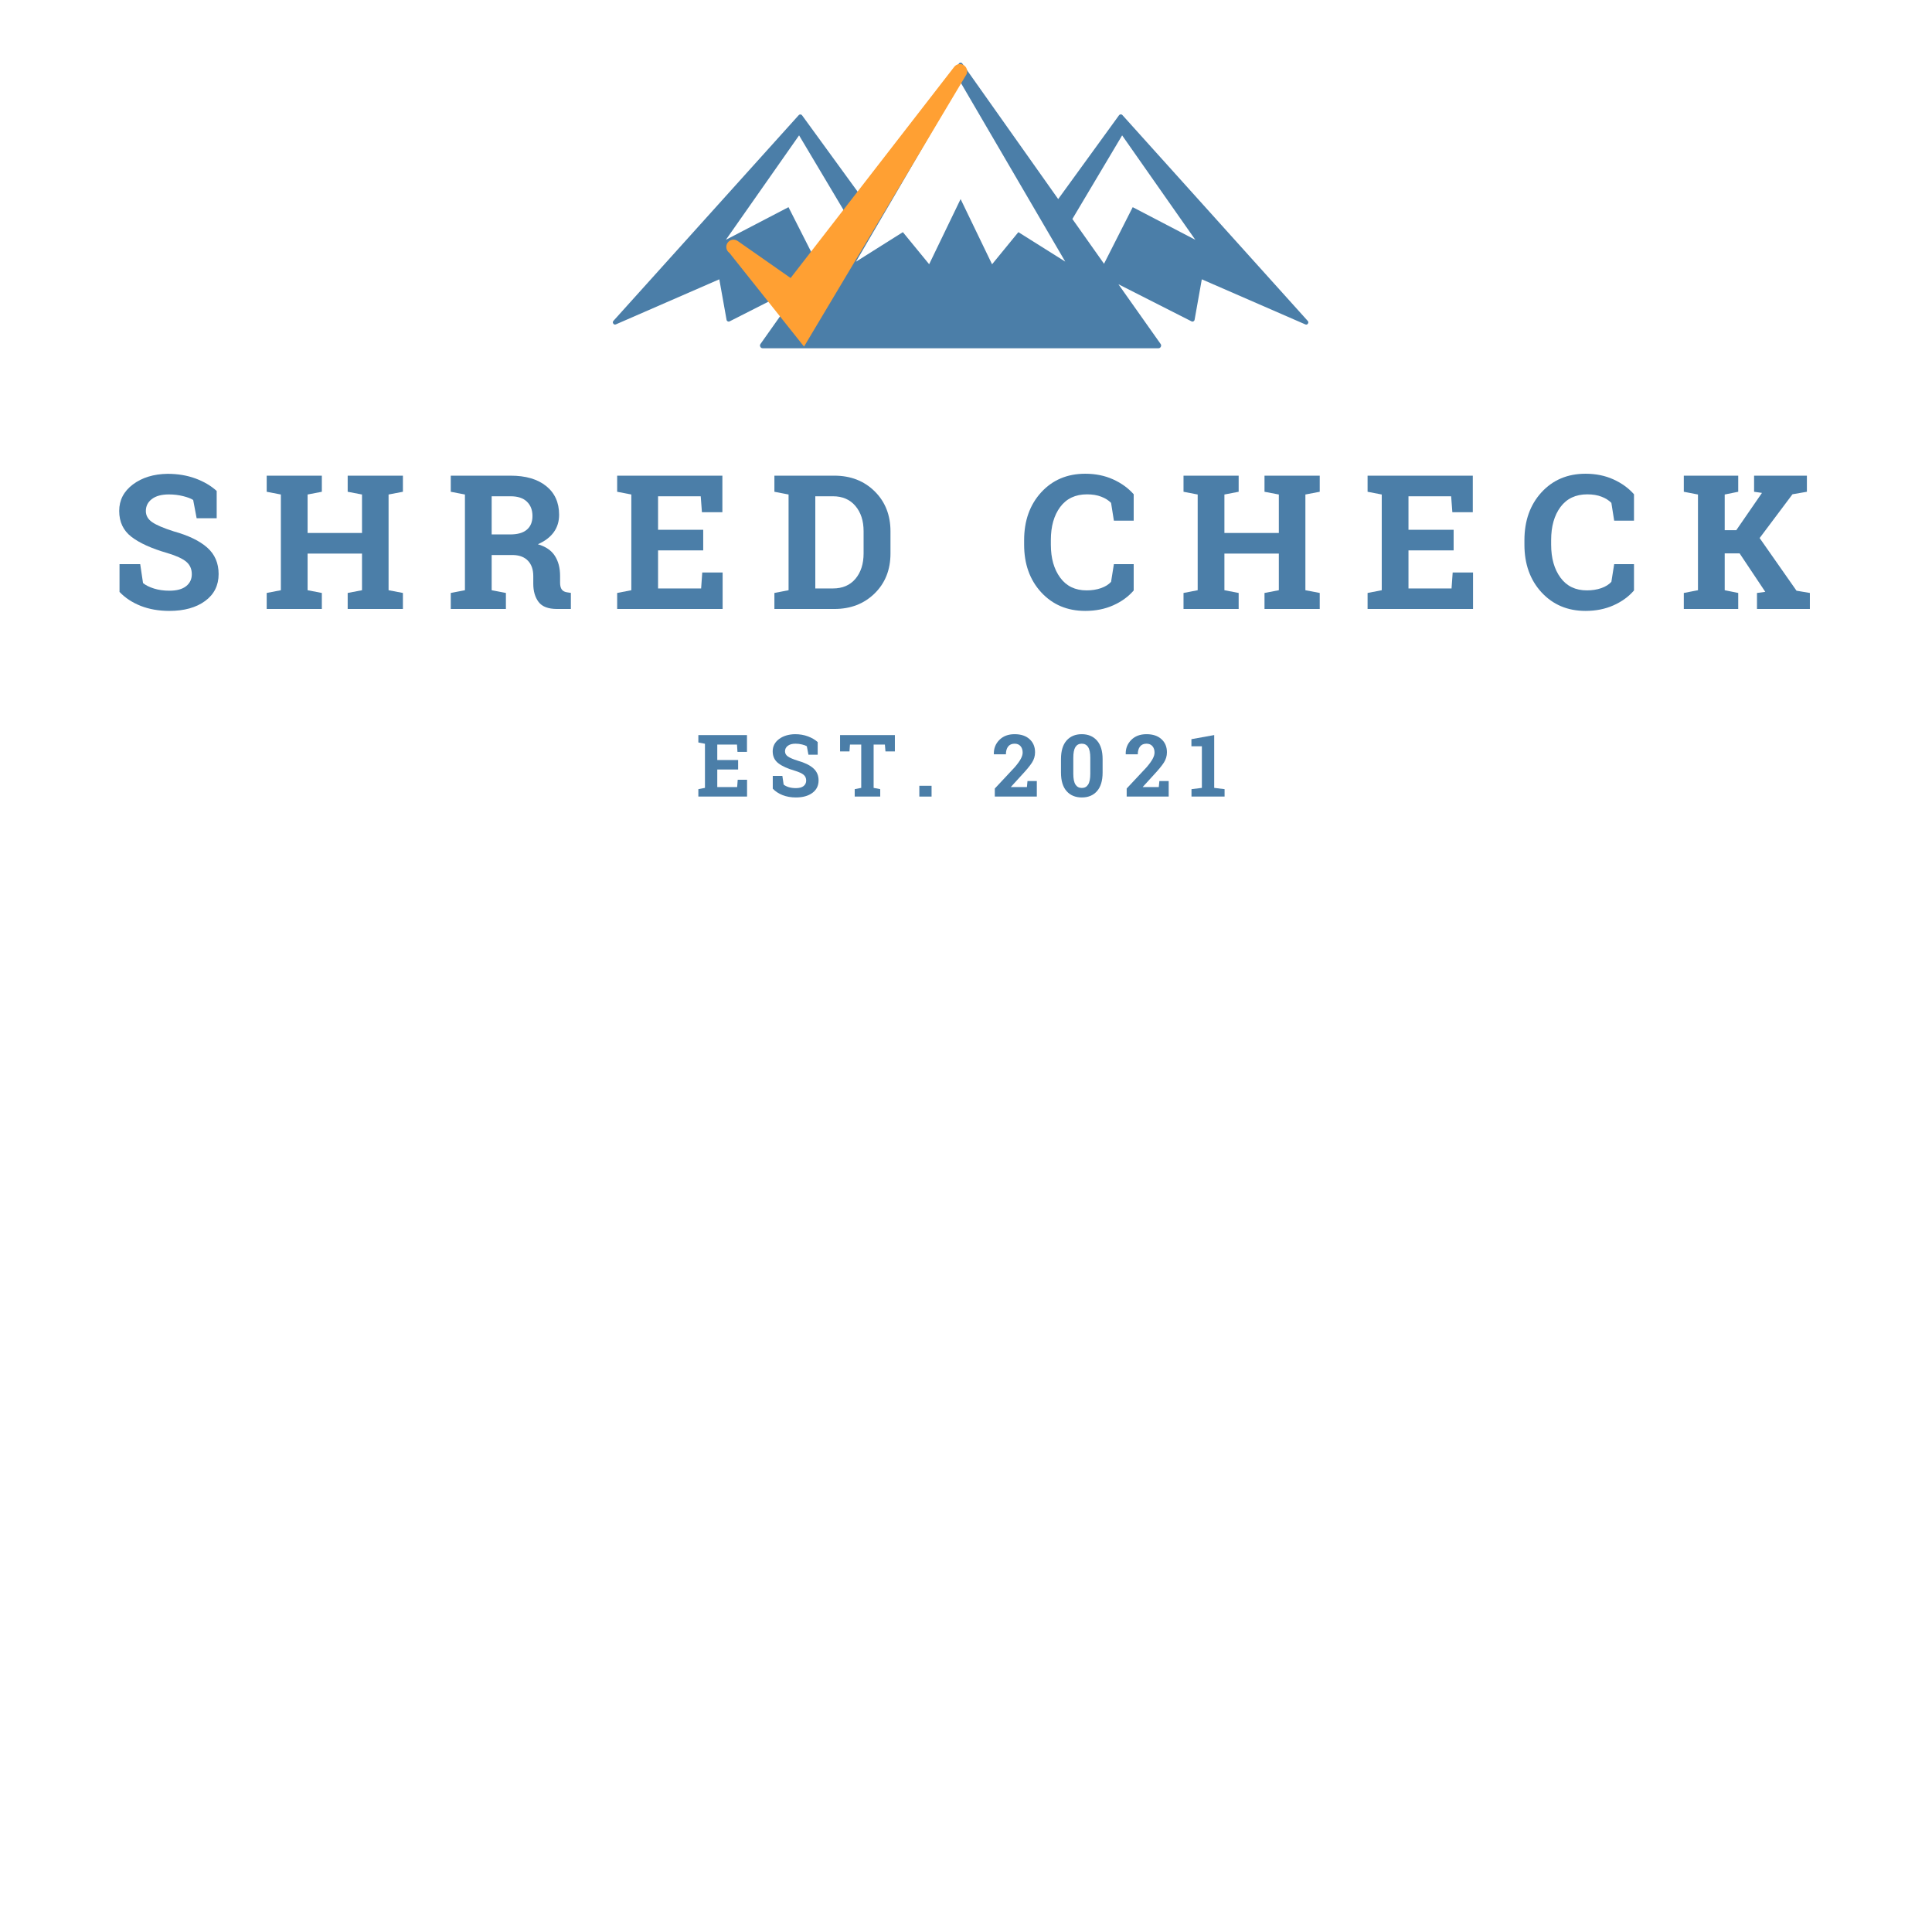
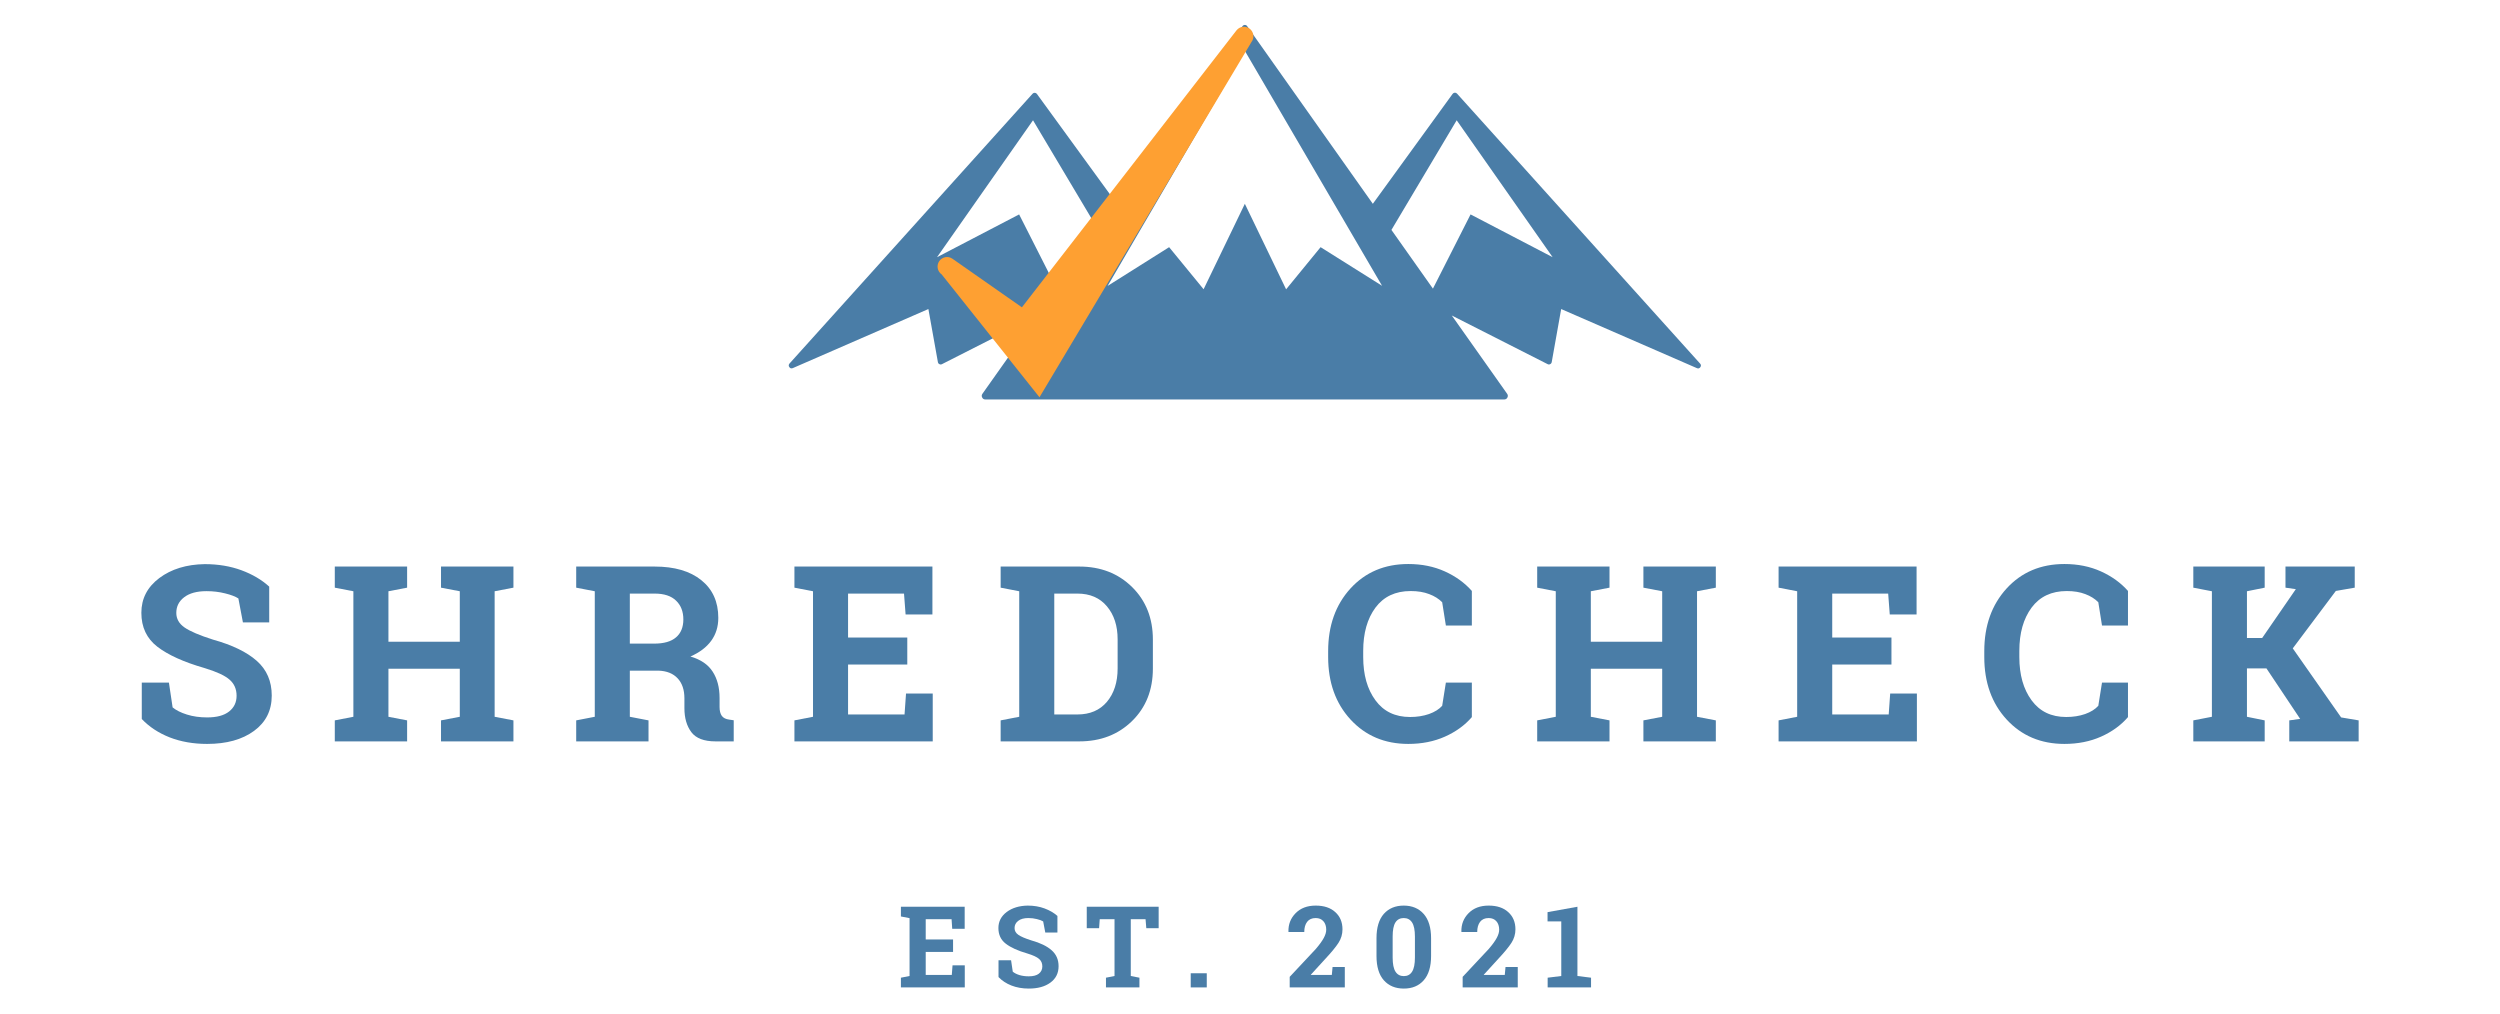
- <svg xmlns="http://www.w3.org/2000/svg" xmlns:xlink="http://www.w3.org/1999/xlink" width="375pt" height="375pt" viewBox="0 0 375 375" version="1.2">
-   <defs>
+ <svg xmlns="http://www.w3.org/2000/svg" width="100%" height="100%" viewBox="0 0 740 300" version="1.1" xml:space="preserve" style="fill-rule:evenodd;clip-rule:evenodd;stroke-linejoin:round;stroke-miterlimit:2;">
+   <g id="surface1" transform="matrix(2,0,0,2,-4.43136,-16.9543)">
    <g>
-       <symbol overflow="visible" id="glyph0-0">
-         <path style="stroke:none;" d="" />
-       </symbol>
-       <symbol overflow="visible" id="glyph0-1">
-         <path style="stroke:none;" d="M 20.641 -17.609 L 16.75 -17.609 L 16.078 -21.156 C 15.629 -21.445 14.973 -21.695 14.109 -21.906 C 13.242 -22.125 12.328 -22.234 11.359 -22.234 C 9.93 -22.234 8.828 -21.93 8.047 -21.328 C 7.273 -20.734 6.891 -19.961 6.891 -19.016 C 6.891 -18.141 7.297 -17.422 8.109 -16.859 C 8.922 -16.297 10.32 -15.695 12.312 -15.062 C 15.164 -14.27 17.328 -13.223 18.797 -11.922 C 20.273 -10.617 21.016 -8.906 21.016 -6.781 C 21.016 -4.57 20.141 -2.828 18.391 -1.547 C 16.641 -0.266 14.328 0.375 11.453 0.375 C 9.41 0.375 7.562 0.051 5.906 -0.594 C 4.25 -1.25 2.875 -2.156 1.781 -3.312 L 1.781 -8.703 L 5.797 -8.703 L 6.344 -5.031 C 6.863 -4.602 7.57 -4.25 8.469 -3.969 C 9.363 -3.688 10.359 -3.547 11.453 -3.547 C 12.879 -3.547 13.961 -3.836 14.703 -4.422 C 15.441 -5.004 15.812 -5.781 15.812 -6.75 C 15.812 -7.75 15.457 -8.551 14.75 -9.156 C 14.051 -9.758 12.816 -10.328 11.047 -10.859 C 7.984 -11.742 5.66 -12.797 4.078 -14.016 C 2.504 -15.234 1.719 -16.906 1.719 -19.031 C 1.719 -21.125 2.602 -22.836 4.375 -24.172 C 6.156 -25.504 8.395 -26.191 11.094 -26.234 C 13.082 -26.234 14.895 -25.93 16.531 -25.328 C 18.164 -24.723 19.535 -23.914 20.641 -22.906 Z M 20.641 -17.609 " />
-       </symbol>
-       <symbol overflow="visible" id="glyph0-2">
-         <path style="stroke:none;" d="M 1 -22.75 L 1 -25.875 L 11.703 -25.875 L 11.703 -22.75 L 8.938 -22.219 L 8.938 -14.75 L 19.5 -14.75 L 19.5 -22.219 L 16.719 -22.75 L 16.719 -25.875 L 27.438 -25.875 L 27.438 -22.75 L 24.656 -22.219 L 24.656 -3.641 L 27.438 -3.109 L 27.438 0 L 16.719 0 L 16.719 -3.109 L 19.5 -3.641 L 19.5 -10.75 L 8.938 -10.75 L 8.938 -3.641 L 11.703 -3.109 L 11.703 0 L 1 0 L 1 -3.109 L 3.75 -3.641 L 3.75 -22.219 Z M 1 -22.75 " />
-       </symbol>
-       <symbol overflow="visible" id="glyph0-3">
-         <path style="stroke:none;" d="M 12.609 -25.875 C 15.547 -25.875 17.848 -25.203 19.516 -23.859 C 21.191 -22.516 22.031 -20.656 22.031 -18.281 C 22.031 -16.977 21.68 -15.848 20.984 -14.891 C 20.285 -13.93 19.258 -13.156 17.906 -12.562 C 19.438 -12.113 20.535 -11.363 21.203 -10.312 C 21.879 -9.27 22.219 -7.973 22.219 -6.422 L 22.219 -5.094 C 22.219 -4.531 22.328 -4.094 22.547 -3.781 C 22.773 -3.469 23.148 -3.281 23.672 -3.219 L 24.312 -3.125 L 24.312 0 L 21.625 0 C 19.926 0 18.734 -0.453 18.047 -1.359 C 17.359 -2.273 17.016 -3.457 17.016 -4.906 L 17.016 -6.375 C 17.016 -7.633 16.68 -8.617 16.016 -9.328 C 15.348 -10.047 14.406 -10.426 13.188 -10.469 L 8.938 -10.469 L 8.938 -3.641 L 11.703 -3.109 L 11.703 0 L 1 0 L 1 -3.109 L 3.75 -3.641 L 3.75 -22.219 L 1 -22.75 L 1 -25.875 Z M 8.938 -14.469 L 12.531 -14.469 C 13.969 -14.469 15.047 -14.773 15.766 -15.391 C 16.492 -16.004 16.859 -16.891 16.859 -18.047 C 16.859 -19.211 16.5 -20.141 15.781 -20.828 C 15.07 -21.523 14.016 -21.875 12.609 -21.875 L 8.938 -21.875 Z M 8.938 -14.469 " />
-       </symbol>
-       <symbol overflow="visible" id="glyph0-4">
-         <path style="stroke:none;" d="M 17.703 -11.375 L 8.938 -11.375 L 8.938 -3.984 L 17.297 -3.984 L 17.516 -7.078 L 21.469 -7.078 L 21.469 0 L 1 0 L 1 -3.109 L 3.75 -3.641 L 3.75 -22.219 L 1 -22.75 L 1 -25.875 L 21.422 -25.875 L 21.422 -18.781 L 17.453 -18.781 L 17.219 -21.875 L 8.938 -21.875 L 8.938 -15.375 L 17.703 -15.375 Z M 17.703 -11.375 " />
-       </symbol>
-       <symbol overflow="visible" id="glyph0-5">
-         <path style="stroke:none;" d="M 12.641 -25.875 C 15.797 -25.875 18.398 -24.863 20.453 -22.844 C 22.504 -20.82 23.531 -18.227 23.531 -15.062 L 23.531 -10.781 C 23.531 -7.613 22.504 -5.023 20.453 -3.016 C 18.398 -1.004 15.797 0 12.641 0 L 1 0 L 1 -3.109 L 3.75 -3.641 L 3.75 -22.219 L 1 -22.75 L 1 -25.875 Z M 8.938 -21.875 L 8.938 -3.984 L 12.359 -3.984 C 14.223 -3.984 15.68 -4.609 16.734 -5.859 C 17.785 -7.117 18.312 -8.758 18.312 -10.781 L 18.312 -15.109 C 18.312 -17.109 17.785 -18.734 16.734 -19.984 C 15.68 -21.242 14.223 -21.875 12.359 -21.875 Z M 8.938 -21.875 " />
-       </symbol>
-       <symbol overflow="visible" id="glyph0-6">
-         <path style="stroke:none;" d="" />
-       </symbol>
-       <symbol overflow="visible" id="glyph0-7">
-         <path style="stroke:none;" d="M 22.188 -17.141 L 18.344 -17.141 L 17.797 -20.594 C 17.297 -21.102 16.656 -21.504 15.875 -21.797 C 15.102 -22.098 14.188 -22.25 13.125 -22.25 C 10.875 -22.25 9.141 -21.43 7.922 -19.797 C 6.711 -18.16 6.109 -16.023 6.109 -13.391 L 6.109 -12.484 C 6.109 -9.859 6.711 -7.723 7.922 -6.078 C 9.129 -4.43 10.836 -3.609 13.047 -3.609 C 14.066 -3.609 15 -3.754 15.844 -4.047 C 16.688 -4.348 17.336 -4.754 17.797 -5.266 L 18.344 -8.703 L 22.188 -8.703 L 22.188 -3.594 C 21.145 -2.383 19.816 -1.422 18.203 -0.703 C 16.586 0.016 14.781 0.375 12.781 0.375 C 9.301 0.375 6.453 -0.828 4.234 -3.234 C 2.023 -5.641 0.922 -8.723 0.922 -12.484 L 0.922 -13.359 C 0.922 -17.117 2.02 -20.207 4.219 -22.625 C 6.426 -25.039 9.281 -26.25 12.781 -26.25 C 14.781 -26.25 16.582 -25.883 18.188 -25.156 C 19.801 -24.426 21.133 -23.461 22.188 -22.266 Z M 22.188 -17.141 " />
-       </symbol>
-       <symbol overflow="visible" id="glyph0-8">
-         <path style="stroke:none;" d="M 1 -3.109 L 3.75 -3.641 L 3.75 -22.219 L 1 -22.75 L 1 -25.875 L 11.562 -25.875 L 11.562 -22.75 L 8.938 -22.219 L 8.938 -15.297 L 11.188 -15.297 L 16.172 -22.531 L 14.641 -22.75 L 14.641 -25.875 L 24.891 -25.875 L 24.891 -22.75 L 22.094 -22.266 L 15.719 -13.766 L 22.875 -3.547 L 25.469 -3.109 L 25.469 0 L 15.203 0 L 15.203 -3.109 L 16.812 -3.328 L 11.828 -10.797 L 8.938 -10.797 L 8.938 -3.641 L 11.562 -3.109 L 11.562 0 L 1 0 Z M 1 -3.109 " />
-       </symbol>
-       <symbol overflow="visible" id="glyph1-0">
-         <path style="stroke:none;" d="" />
-       </symbol>
-       <symbol overflow="visible" id="glyph1-1">
-         <path style="stroke:none;" d="M 8.172 -5.25 L 4.125 -5.25 L 4.125 -1.844 L 7.984 -1.844 L 8.094 -3.266 L 9.906 -3.266 L 9.906 0 L 0.453 0 L 0.453 -1.438 L 1.734 -1.688 L 1.734 -10.25 L 0.453 -10.5 L 0.453 -11.938 L 9.891 -11.938 L 9.891 -8.672 L 8.047 -8.672 L 7.953 -10.094 L 4.125 -10.094 L 4.125 -7.094 L 8.172 -7.094 Z M 8.172 -5.25 " />
-       </symbol>
-       <symbol overflow="visible" id="glyph1-2">
-         <path style="stroke:none;" d="M 9.531 -8.125 L 7.734 -8.125 L 7.422 -9.766 C 7.211 -9.898 6.906 -10.016 6.5 -10.109 C 6.102 -10.211 5.68 -10.266 5.234 -10.266 C 4.578 -10.266 4.07 -10.125 3.719 -9.844 C 3.363 -9.57 3.188 -9.219 3.188 -8.781 C 3.188 -8.375 3.375 -8.039 3.75 -7.781 C 4.125 -7.52 4.77 -7.242 5.688 -6.953 C 7 -6.586 7.992 -6.102 8.672 -5.5 C 9.359 -4.895 9.703 -4.109 9.703 -3.141 C 9.703 -2.109 9.297 -1.297 8.484 -0.703 C 7.68 -0.117 6.617 0.172 5.297 0.172 C 4.348 0.172 3.488 0.02 2.719 -0.281 C 1.957 -0.582 1.32 -1 0.812 -1.531 L 0.812 -4.016 L 2.672 -4.016 L 2.922 -2.328 C 3.16 -2.129 3.488 -1.961 3.906 -1.828 C 4.32 -1.703 4.785 -1.641 5.297 -1.641 C 5.953 -1.641 6.445 -1.77 6.781 -2.031 C 7.125 -2.301 7.297 -2.66 7.297 -3.109 C 7.297 -3.578 7.133 -3.945 6.812 -4.219 C 6.488 -4.5 5.914 -4.766 5.094 -5.016 C 3.688 -5.422 2.617 -5.906 1.891 -6.469 C 1.16 -7.031 0.797 -7.801 0.797 -8.781 C 0.797 -9.75 1.203 -10.539 2.016 -11.156 C 2.836 -11.77 3.875 -12.086 5.125 -12.109 C 6.039 -12.109 6.875 -11.969 7.625 -11.688 C 8.383 -11.406 9.02 -11.035 9.531 -10.578 Z M 9.531 -8.125 " />
-       </symbol>
-       <symbol overflow="visible" id="glyph1-3">
-         <path style="stroke:none;" d="M 10.969 -11.938 L 10.969 -8.766 L 9.141 -8.766 L 9.031 -10.094 L 6.844 -10.094 L 6.844 -1.688 L 8.125 -1.438 L 8.125 0 L 3.172 0 L 3.172 -1.438 L 4.438 -1.688 L 4.438 -10.094 L 2.25 -10.094 L 2.156 -8.766 L 0.328 -8.766 L 0.328 -11.938 Z M 10.969 -11.938 " />
-       </symbol>
-       <symbol overflow="visible" id="glyph1-4">
-         <path style="stroke:none;" d="M 3.438 0 L 1.062 0 L 1.062 -2.094 L 3.438 -2.094 Z M 3.438 0 " />
-       </symbol>
-       <symbol overflow="visible" id="glyph1-5">
-         <path style="stroke:none;" d="" />
-       </symbol>
-       <symbol overflow="visible" id="glyph1-6">
-         <path style="stroke:none;" d="M 0.594 0 L 0.594 -1.562 L 4.469 -5.703 C 5.02 -6.348 5.41 -6.891 5.641 -7.328 C 5.879 -7.766 6 -8.172 6 -8.547 C 6 -9.055 5.863 -9.469 5.594 -9.781 C 5.32 -10.102 4.938 -10.266 4.438 -10.266 C 3.883 -10.266 3.461 -10.078 3.172 -9.703 C 2.891 -9.328 2.75 -8.828 2.75 -8.203 L 0.422 -8.203 L 0.406 -8.266 C 0.383 -9.336 0.738 -10.242 1.469 -10.984 C 2.207 -11.734 3.195 -12.109 4.438 -12.109 C 5.676 -12.109 6.645 -11.785 7.344 -11.141 C 8.051 -10.504 8.406 -9.656 8.406 -8.594 C 8.406 -7.875 8.207 -7.207 7.812 -6.594 C 7.414 -5.977 6.758 -5.18 5.844 -4.203 L 3.719 -1.875 L 3.734 -1.844 L 6.828 -1.844 L 6.938 -3.016 L 8.75 -3.016 L 8.75 0 Z M 0.594 0 " />
-       </symbol>
-       <symbol overflow="visible" id="glyph1-7">
-         <path style="stroke:none;" d="M 8.875 -4.656 C 8.875 -3.07 8.508 -1.867 7.781 -1.047 C 7.062 -0.234 6.082 0.172 4.844 0.172 C 3.602 0.172 2.617 -0.234 1.891 -1.047 C 1.16 -1.867 0.797 -3.07 0.797 -4.656 L 0.797 -7.281 C 0.797 -8.852 1.156 -10.051 1.875 -10.875 C 2.602 -11.695 3.586 -12.109 4.828 -12.109 C 6.066 -12.109 7.051 -11.695 7.781 -10.875 C 8.508 -10.051 8.875 -8.852 8.875 -7.281 Z M 6.484 -7.531 C 6.484 -8.477 6.344 -9.172 6.062 -9.609 C 5.781 -10.047 5.367 -10.266 4.828 -10.266 C 4.285 -10.266 3.875 -10.047 3.594 -9.609 C 3.32 -9.172 3.188 -8.477 3.188 -7.531 L 3.188 -4.422 C 3.188 -3.461 3.328 -2.766 3.609 -2.328 C 3.891 -1.891 4.301 -1.672 4.844 -1.672 C 5.383 -1.672 5.789 -1.891 6.062 -2.328 C 6.344 -2.766 6.484 -3.461 6.484 -4.422 Z M 6.484 -7.531 " />
-       </symbol>
-       <symbol overflow="visible" id="glyph1-8">
-         <path style="stroke:none;" d="M 0.531 -1.438 L 2.547 -1.688 L 2.547 -9.766 L 0.516 -9.766 L 0.516 -11.141 L 4.938 -11.938 L 4.938 -1.688 L 6.953 -1.438 L 6.953 0 L 0.531 0 Z M 0.531 -1.438 " />
-       </symbol>
+       <clipPath id="_clip1">
+         <rect x="118.953" y="12.121" width="135" height="55.5" />
+       </clipPath>
+       <g clip-path="url(#_clip1)">
+         <path d="M119.543,62.961L139.617,54.215L141.023,62.066C141.047,62.211 141.121,62.313 141.25,62.371C141.375,62.438 141.504,62.438 141.629,62.371L155.809,55.172L147.617,66.754C147.492,66.93 147.477,67.117 147.578,67.309C147.676,67.504 147.836,67.602 148.051,67.598L224.84,67.598C225.055,67.598 225.215,67.5 225.313,67.309C225.41,67.113 225.395,66.93 225.27,66.754L217.082,55.172L231.266,62.371C231.391,62.438 231.516,62.438 231.641,62.371C231.766,62.309 231.844,62.207 231.871,62.066L233.27,54.215L253.352,62.961C253.559,63.055 253.73,63.008 253.863,62.82C253.996,62.633 253.984,62.453 253.828,62.285L217.855,22.332C217.766,22.234 217.656,22.188 217.523,22.195C217.391,22.203 217.285,22.262 217.203,22.371L205.395,38.641L186.793,12.344C186.711,12.227 186.598,12.168 186.453,12.168C186.309,12.168 186.195,12.227 186.109,12.344L167.512,38.641L155.684,22.387C155.605,22.277 155.5,22.219 155.371,22.211C155.238,22.203 155.125,22.25 155.035,22.348L119.059,62.285C118.918,62.457 118.91,62.633 119.039,62.813C119.168,62.996 119.336,63.043 119.543,62.961ZM217.805,26.277L232.008,46.543L219.859,40.211L214.289,51.195L208.148,42.504L217.805,26.277ZM186.453,16.004L206.762,50.777L197.664,45.059L192.559,51.297L186.453,38.641L180.348,51.285L175.246,45.059L166.145,50.793L186.453,16.004ZM155.102,26.277L164.766,42.504L158.617,51.195L153.047,40.211L140.895,46.543L155.102,26.277Z" style="fill:rgb(74,125,167);" />
+       </g>
    </g>
-     <clipPath id="clip1">
-       <path d="M 118.953 12.121 L 253.953 12.121 L 253.953 67.621 L 118.953 67.621 Z M 118.953 12.121 " />
-     </clipPath>
-     <clipPath id="clip2">
-       <path d="M 140 12 L 188 12 L 188 68 L 140 68 Z M 140 12 " />
-     </clipPath>
-     <clipPath id="clip3">
-       <path d="M 135.91 22.289 L 187.43 12.184 L 196.668 59.285 L 145.152 69.391 Z M 135.91 22.289 " />
-     </clipPath>
-     <clipPath id="clip4">
-       <path d="M 135.91 22.289 L 187.43 12.184 L 196.668 59.285 L 145.152 69.391 Z M 135.91 22.289 " />
-     </clipPath>
-     <clipPath id="clip5">
-       <path d="M 135.918 22.289 L 187.418 12.184 L 196.891 60.465 L 145.391 70.566 Z M 135.918 22.289 " />
-     </clipPath>
-     <clipPath id="clip6">
-       <path d="M 135.918 22.289 L 187.418 12.184 L 196.664 59.309 L 145.164 69.414 Z M 135.918 22.289 " />
-     </clipPath>
-   </defs>
-   <g id="surface1">
-     <g clip-path="url(#clip1)" clip-rule="nonzero">
-       <path style=" stroke:none;fill-rule:evenodd;fill:rgb(29.41%,49.409%,65.88%);fill-opacity:1;" d="M 119.543 62.961 L 139.617 54.215 L 141.023 62.066 C 141.047 62.211 141.121 62.312 141.25 62.371 C 141.375 62.438 141.504 62.438 141.629 62.371 L 155.809 55.172 L 147.617 66.754 C 147.492 66.93 147.477 67.117 147.578 67.309 C 147.676 67.504 147.836 67.602 148.051 67.598 L 224.84 67.598 C 225.055 67.598 225.215 67.5 225.312 67.309 C 225.41 67.113 225.395 66.93 225.27 66.754 L 217.082 55.172 L 231.266 62.371 C 231.391 62.438 231.516 62.438 231.641 62.371 C 231.766 62.309 231.844 62.207 231.871 62.066 L 233.27 54.215 L 253.352 62.961 C 253.559 63.055 253.73 63.008 253.863 62.82 C 253.996 62.633 253.984 62.453 253.828 62.285 L 217.855 22.332 C 217.766 22.234 217.656 22.188 217.523 22.195 C 217.391 22.203 217.285 22.262 217.203 22.371 L 205.395 38.641 L 186.793 12.344 C 186.711 12.227 186.598 12.168 186.453 12.168 C 186.309 12.168 186.195 12.227 186.109 12.344 L 167.512 38.641 L 155.684 22.387 C 155.605 22.277 155.5 22.219 155.371 22.211 C 155.238 22.203 155.125 22.25 155.035 22.348 L 119.059 62.285 C 118.918 62.457 118.91 62.633 119.039 62.812 C 119.168 62.996 119.336 63.043 119.543 62.961 Z M 217.805 26.277 L 232.008 46.543 L 219.859 40.211 L 214.289 51.195 L 208.148 42.504 Z M 186.453 16.004 L 206.762 50.777 L 197.664 45.059 L 192.559 51.297 L 186.453 38.641 L 180.348 51.285 L 175.246 45.059 L 166.145 50.793 Z M 155.102 26.277 L 164.766 42.504 L 158.617 51.195 L 153.047 40.211 L 140.895 46.543 Z M 155.102 26.277 " />
-     </g>
-     <g clip-path="url(#clip2)" clip-rule="nonzero">
-       <g clip-path="url(#clip3)" clip-rule="nonzero">
-         <g clip-path="url(#clip4)" clip-rule="nonzero">
-           <g clip-path="url(#clip5)" clip-rule="nonzero">
-             <g clip-path="url(#clip6)" clip-rule="nonzero">
-               <path style=" stroke:none;fill-rule:nonzero;fill:rgb(100%,62.749%,20%);fill-opacity:1;" d="M 143.176 46.77 C 142.543 46.324 141.664 46.488 141.223 47.125 C 140.785 47.762 140.941 48.645 141.582 49.09 L 156.059 67.273 L 187.422 14.715 C 187.902 14.105 187.793 13.215 187.18 12.734 C 186.57 12.254 185.684 12.363 185.211 12.977 L 153.457 53.961 L 143.176 46.77 " />
+     <g>
+       <g>
+         <clipPath id="_clip2">
+           <path d="M135.91,22.289L187.43,12.184L196.668,59.285L145.152,69.391L135.91,22.289Z" />
+         </clipPath>
+         <g clip-path="url(#_clip2)">
+           <g>
+             <clipPath id="_clip3">
+               <path d="M135.91,22.289L187.43,12.184L196.668,59.285L145.152,69.391L135.91,22.289Z" />
+             </clipPath>
+             <g clip-path="url(#_clip3)">
+               <g>
+                 <clipPath id="_clip4">
+                   <path d="M135.918,22.289L187.418,12.184L196.891,60.465L145.391,70.566L135.918,22.289Z" />
+                 </clipPath>
+                 <g clip-path="url(#_clip4)">
+                   <g>
+                     <clipPath id="_clip5">
+                       <path d="M135.918,22.289L187.418,12.184L196.664,59.309L145.164,69.414L135.918,22.289Z" />
+                     </clipPath>
+                     <g clip-path="url(#_clip5)">
+                       <path d="M143.176,46.77C142.543,46.324 141.664,46.488 141.223,47.125C140.785,47.762 140.941,48.645 141.582,49.09L156.059,67.273L187.422,14.715C187.902,14.105 187.793,13.215 187.18,12.734C186.57,12.254 185.684,12.363 185.211,12.977L153.457,53.961L143.176,46.77" style="fill:rgb(254,160,50);fill-rule:nonzero;" />
+                     </g>
+                   </g>
+                 </g>
+               </g>
            </g>
          </g>
        </g>
      </g>
    </g>
-     <g style="fill:rgb(29.41%,49.409%,65.88%);fill-opacity:1;">
-       <use xlink:href="#glyph0-1" x="21.418" y="118.202" />
+     <g transform="matrix(1,0,0,1,21.4179,118.202)">
+       <g id="glyph0-1">
+         <path d="M20.641,-17.609L16.75,-17.609L16.078,-21.156C15.629,-21.445 14.973,-21.695 14.109,-21.906C13.242,-22.125 12.328,-22.234 11.359,-22.234C9.93,-22.234 8.828,-21.93 8.047,-21.328C7.273,-20.734 6.891,-19.961 6.891,-19.016C6.891,-18.141 7.297,-17.422 8.109,-16.859C8.922,-16.297 10.32,-15.695 12.313,-15.063C15.164,-14.27 17.328,-13.223 18.797,-11.922C20.273,-10.617 21.016,-8.906 21.016,-6.781C21.016,-4.57 20.141,-2.828 18.391,-1.547C16.641,-0.266 14.328,0.375 11.453,0.375C9.41,0.375 7.563,0.051 5.906,-0.594C4.25,-1.25 2.875,-2.156 1.781,-3.313L1.781,-8.703L5.797,-8.703L6.344,-5.031C6.863,-4.602 7.57,-4.25 8.469,-3.969C9.363,-3.688 10.359,-3.547 11.453,-3.547C12.879,-3.547 13.961,-3.836 14.703,-4.422C15.441,-5.004 15.813,-5.781 15.813,-6.75C15.813,-7.75 15.457,-8.551 14.75,-9.156C14.051,-9.758 12.816,-10.328 11.047,-10.859C7.984,-11.742 5.66,-12.797 4.078,-14.016C2.504,-15.234 1.719,-16.906 1.719,-19.031C1.719,-21.125 2.602,-22.836 4.375,-24.172C6.156,-25.504 8.395,-26.191 11.094,-26.234C13.082,-26.234 14.895,-25.93 16.531,-25.328C18.164,-24.723 19.535,-23.914 20.641,-22.906L20.641,-17.609Z" style="fill:rgb(74,125,167);fill-rule:nonzero;" />
+       </g>
    </g>
-     <g style="fill:rgb(29.41%,49.409%,65.88%);fill-opacity:1;">
-       <use xlink:href="#glyph0-2" x="50.766" y="118.202" />
+     <g transform="matrix(1,0,0,1,50.7659,118.202)">
+       <g id="glyph0-2">
+         <path d="M1,-22.75L1,-25.875L11.703,-25.875L11.703,-22.75L8.938,-22.219L8.938,-14.75L19.5,-14.75L19.5,-22.219L16.719,-22.75L16.719,-25.875L27.438,-25.875L27.438,-22.75L24.656,-22.219L24.656,-3.641L27.438,-3.109L27.438,0L16.719,0L16.719,-3.109L19.5,-3.641L19.5,-10.75L8.938,-10.75L8.938,-3.641L11.703,-3.109L11.703,0L1,0L1,-3.109L3.75,-3.641L3.75,-22.219L1,-22.75Z" style="fill:rgb(74,125,167);fill-rule:nonzero;" />
+       </g>
    </g>
-     <g style="fill:rgb(29.41%,49.409%,65.88%);fill-opacity:1;">
-       <use xlink:href="#glyph0-3" x="86.493" y="118.202" />
+     <g transform="matrix(1,0,0,1,86.493,118.202)">
+       <g id="glyph0-3">
+         <path d="M12.609,-25.875C15.547,-25.875 17.848,-25.203 19.516,-23.859C21.191,-22.516 22.031,-20.656 22.031,-18.281C22.031,-16.977 21.68,-15.848 20.984,-14.891C20.285,-13.93 19.258,-13.156 17.906,-12.563C19.438,-12.113 20.535,-11.363 21.203,-10.313C21.879,-9.27 22.219,-7.973 22.219,-6.422L22.219,-5.094C22.219,-4.531 22.328,-4.094 22.547,-3.781C22.773,-3.469 23.148,-3.281 23.672,-3.219L24.313,-3.125L24.313,0L21.625,0C19.926,0 18.734,-0.453 18.047,-1.359C17.359,-2.273 17.016,-3.457 17.016,-4.906L17.016,-6.375C17.016,-7.633 16.68,-8.617 16.016,-9.328C15.348,-10.047 14.406,-10.426 13.188,-10.469L8.938,-10.469L8.938,-3.641L11.703,-3.109L11.703,0L1,0L1,-3.109L3.75,-3.641L3.75,-22.219L1,-22.75L1,-25.875L12.609,-25.875ZM8.938,-14.469L12.531,-14.469C13.969,-14.469 15.047,-14.773 15.766,-15.391C16.492,-16.004 16.859,-16.891 16.859,-18.047C16.859,-19.211 16.5,-20.141 15.781,-20.828C15.07,-21.523 14.016,-21.875 12.609,-21.875L8.938,-21.875L8.938,-14.469Z" style="fill:rgb(74,125,167);fill-rule:nonzero;" />
+       </g>
    </g>
-     <g style="fill:rgb(29.41%,49.409%,65.88%);fill-opacity:1;">
-       <use xlink:href="#glyph0-4" x="118.791" y="118.202" />
+     <g transform="matrix(1,0,0,1,118.791,118.202)">
+       <g id="glyph0-4">
+         <path d="M17.703,-11.375L8.938,-11.375L8.938,-3.984L17.297,-3.984L17.516,-7.078L21.469,-7.078L21.469,0L1,0L1,-3.109L3.75,-3.641L3.75,-22.219L1,-22.75L1,-25.875L21.422,-25.875L21.422,-18.781L17.453,-18.781L17.219,-21.875L8.938,-21.875L8.938,-15.375L17.703,-15.375L17.703,-11.375Z" style="fill:rgb(74,125,167);fill-rule:nonzero;" />
+       </g>
    </g>
-     <g style="fill:rgb(29.41%,49.409%,65.88%);fill-opacity:1;">
-       <use xlink:href="#glyph0-5" x="149.311" y="118.202" />
+     <g transform="matrix(1,0,0,1,149.311,118.202)">
+       <g id="glyph0-5">
+         <path d="M12.641,-25.875C15.797,-25.875 18.398,-24.863 20.453,-22.844C22.504,-20.82 23.531,-18.227 23.531,-15.063L23.531,-10.781C23.531,-7.613 22.504,-5.023 20.453,-3.016C18.398,-1.004 15.797,0 12.641,0L1,0L1,-3.109L3.75,-3.641L3.75,-22.219L1,-22.75L1,-25.875L12.641,-25.875ZM8.938,-21.875L8.938,-3.984L12.359,-3.984C14.223,-3.984 15.68,-4.609 16.734,-5.859C17.785,-7.117 18.313,-8.758 18.313,-10.781L18.313,-15.109C18.313,-17.109 17.785,-18.734 16.734,-19.984C15.68,-21.242 14.223,-21.875 12.359,-21.875L8.938,-21.875Z" style="fill:rgb(74,125,167);fill-rule:nonzero;" />
+       </g>
    </g>
-     <g style="fill:rgb(29.41%,49.409%,65.88%);fill-opacity:1;">
-       <use xlink:href="#glyph0-6" x="181.662" y="118.202" />
+     <g transform="matrix(1,0,0,1,197.861,118.202)">
+       <g id="glyph0-7">
+         <path d="M22.188,-17.141L18.344,-17.141L17.797,-20.594C17.297,-21.102 16.656,-21.504 15.875,-21.797C15.102,-22.098 14.188,-22.25 13.125,-22.25C10.875,-22.25 9.141,-21.43 7.922,-19.797C6.711,-18.16 6.109,-16.023 6.109,-13.391L6.109,-12.484C6.109,-9.859 6.711,-7.723 7.922,-6.078C9.129,-4.43 10.836,-3.609 13.047,-3.609C14.066,-3.609 15,-3.754 15.844,-4.047C16.688,-4.348 17.336,-4.754 17.797,-5.266L18.344,-8.703L22.188,-8.703L22.188,-3.594C21.145,-2.383 19.816,-1.422 18.203,-0.703C16.586,0.016 14.781,0.375 12.781,0.375C9.301,0.375 6.453,-0.828 4.234,-3.234C2.023,-5.641 0.922,-8.723 0.922,-12.484L0.922,-13.359C0.922,-17.117 2.02,-20.207 4.219,-22.625C6.426,-25.039 9.281,-26.25 12.781,-26.25C14.781,-26.25 16.582,-25.883 18.188,-25.156C19.801,-24.426 21.133,-23.461 22.188,-22.266L22.188,-17.141Z" style="fill:rgb(74,125,167);fill-rule:nonzero;" />
+       </g>
    </g>
-     <g style="fill:rgb(29.41%,49.409%,65.88%);fill-opacity:1;">
-       <use xlink:href="#glyph0-7" x="197.861" y="118.202" />
+     <g transform="matrix(1,0,0,1,228.72,118.202)">
+       <g id="glyph0-21">
+         <path d="M1,-22.75L1,-25.875L11.703,-25.875L11.703,-22.75L8.938,-22.219L8.938,-14.75L19.5,-14.75L19.5,-22.219L16.719,-22.75L16.719,-25.875L27.438,-25.875L27.438,-22.75L24.656,-22.219L24.656,-3.641L27.438,-3.109L27.438,0L16.719,0L16.719,-3.109L19.5,-3.641L19.5,-10.75L8.938,-10.75L8.938,-3.641L11.703,-3.109L11.703,0L1,0L1,-3.109L3.75,-3.641L3.75,-22.219L1,-22.75Z" style="fill:rgb(74,125,167);fill-rule:nonzero;" />
+       </g>
    </g>
-     <g style="fill:rgb(29.41%,49.409%,65.88%);fill-opacity:1;">
-       <use xlink:href="#glyph0-2" x="228.72" y="118.202" />
+     <g transform="matrix(1,0,0,1,264.447,118.202)">
+       <g id="glyph0-41">
+         <path d="M17.703,-11.375L8.938,-11.375L8.938,-3.984L17.297,-3.984L17.516,-7.078L21.469,-7.078L21.469,0L1,0L1,-3.109L3.75,-3.641L3.75,-22.219L1,-22.75L1,-25.875L21.422,-25.875L21.422,-18.781L17.453,-18.781L17.219,-21.875L8.938,-21.875L8.938,-15.375L17.703,-15.375L17.703,-11.375Z" style="fill:rgb(74,125,167);fill-rule:nonzero;" />
+       </g>
    </g>
-     <g style="fill:rgb(29.41%,49.409%,65.88%);fill-opacity:1;">
-       <use xlink:href="#glyph0-4" x="264.447" y="118.202" />
+     <g transform="matrix(1,0,0,1,294.968,118.202)">
+       <g id="glyph0-71">
+         <path d="M22.188,-17.141L18.344,-17.141L17.797,-20.594C17.297,-21.102 16.656,-21.504 15.875,-21.797C15.102,-22.098 14.188,-22.25 13.125,-22.25C10.875,-22.25 9.141,-21.43 7.922,-19.797C6.711,-18.16 6.109,-16.023 6.109,-13.391L6.109,-12.484C6.109,-9.859 6.711,-7.723 7.922,-6.078C9.129,-4.43 10.836,-3.609 13.047,-3.609C14.066,-3.609 15,-3.754 15.844,-4.047C16.688,-4.348 17.336,-4.754 17.797,-5.266L18.344,-8.703L22.188,-8.703L22.188,-3.594C21.145,-2.383 19.816,-1.422 18.203,-0.703C16.586,0.016 14.781,0.375 12.781,0.375C9.301,0.375 6.453,-0.828 4.234,-3.234C2.023,-5.641 0.922,-8.723 0.922,-12.484L0.922,-13.359C0.922,-17.117 2.02,-20.207 4.219,-22.625C6.426,-25.039 9.281,-26.25 12.781,-26.25C14.781,-26.25 16.582,-25.883 18.188,-25.156C19.801,-24.426 21.133,-23.461 22.188,-22.266L22.188,-17.141Z" style="fill:rgb(74,125,167);fill-rule:nonzero;" />
+       </g>
    </g>
-     <g style="fill:rgb(29.41%,49.409%,65.88%);fill-opacity:1;">
-       <use xlink:href="#glyph0-7" x="294.968" y="118.202" />
+     <g transform="matrix(1,0,0,1,325.826,118.202)">
+       <g id="glyph0-8">
+         <path d="M1,-3.109L3.75,-3.641L3.75,-22.219L1,-22.75L1,-25.875L11.563,-25.875L11.563,-22.75L8.938,-22.219L8.938,-15.297L11.188,-15.297L16.172,-22.531L14.641,-22.75L14.641,-25.875L24.891,-25.875L24.891,-22.75L22.094,-22.266L15.719,-13.766L22.875,-3.547L25.469,-3.109L25.469,0L15.203,0L15.203,-3.109L16.813,-3.328L11.828,-10.797L8.938,-10.797L8.938,-3.641L11.563,-3.109L11.563,0L1,0L1,-3.109Z" style="fill:rgb(74,125,167);fill-rule:nonzero;" />
+       </g>
    </g>
-     <g style="fill:rgb(29.41%,49.409%,65.88%);fill-opacity:1;">
-       <use xlink:href="#glyph0-8" x="325.826" y="118.202" />
+     <g transform="matrix(1,0,0,1,135.097,154.614)">
+       <g id="glyph1-1">
+         <path d="M8.172,-5.25L4.125,-5.25L4.125,-1.844L7.984,-1.844L8.094,-3.266L9.906,-3.266L9.906,0L0.453,0L0.453,-1.438L1.734,-1.688L1.734,-10.25L0.453,-10.5L0.453,-11.938L9.891,-11.938L9.891,-8.672L8.047,-8.672L7.953,-10.094L4.125,-10.094L4.125,-7.094L8.172,-7.094L8.172,-5.25Z" style="fill:rgb(74,125,167);fill-rule:nonzero;" />
+       </g>
    </g>
-     <g style="fill:rgb(29.41%,49.409%,65.88%);fill-opacity:1;">
-       <use xlink:href="#glyph1-1" x="135.097" y="154.614" />
+     <g transform="matrix(1,0,0,1,149.183,154.614)">
+       <g id="glyph1-2">
+         <path d="M9.531,-8.125L7.734,-8.125L7.422,-9.766C7.211,-9.898 6.906,-10.016 6.5,-10.109C6.102,-10.211 5.68,-10.266 5.234,-10.266C4.578,-10.266 4.07,-10.125 3.719,-9.844C3.363,-9.57 3.188,-9.219 3.188,-8.781C3.188,-8.375 3.375,-8.039 3.75,-7.781C4.125,-7.52 4.77,-7.242 5.688,-6.953C7,-6.586 7.992,-6.102 8.672,-5.5C9.359,-4.895 9.703,-4.109 9.703,-3.141C9.703,-2.109 9.297,-1.297 8.484,-0.703C7.68,-0.117 6.617,0.172 5.297,0.172C4.348,0.172 3.488,0.02 2.719,-0.281C1.957,-0.582 1.32,-1 0.813,-1.531L0.813,-4.016L2.672,-4.016L2.922,-2.328C3.16,-2.129 3.488,-1.961 3.906,-1.828C4.32,-1.703 4.785,-1.641 5.297,-1.641C5.953,-1.641 6.445,-1.77 6.781,-2.031C7.125,-2.301 7.297,-2.66 7.297,-3.109C7.297,-3.578 7.133,-3.945 6.813,-4.219C6.488,-4.5 5.914,-4.766 5.094,-5.016C3.688,-5.422 2.617,-5.906 1.891,-6.469C1.16,-7.031 0.797,-7.801 0.797,-8.781C0.797,-9.75 1.203,-10.539 2.016,-11.156C2.836,-11.77 3.875,-12.086 5.125,-12.109C6.039,-12.109 6.875,-11.969 7.625,-11.688C8.383,-11.406 9.02,-11.035 9.531,-10.578L9.531,-8.125Z" style="fill:rgb(74,125,167);fill-rule:nonzero;" />
+       </g>
    </g>
-     <g style="fill:rgb(29.41%,49.409%,65.88%);fill-opacity:1;">
-       <use xlink:href="#glyph1-2" x="149.183" y="154.614" />
+     <g transform="matrix(1,0,0,1,162.727,154.614)">
+       <g id="glyph1-3">
+         <path d="M10.969,-11.938L10.969,-8.766L9.141,-8.766L9.031,-10.094L6.844,-10.094L6.844,-1.688L8.125,-1.438L8.125,0L3.172,0L3.172,-1.438L4.438,-1.688L4.438,-10.094L2.25,-10.094L2.156,-8.766L0.328,-8.766L0.328,-11.938L10.969,-11.938Z" style="fill:rgb(74,125,167);fill-rule:nonzero;" />
+       </g>
    </g>
-     <g style="fill:rgb(29.41%,49.409%,65.88%);fill-opacity:1;">
-       <use xlink:href="#glyph1-3" x="162.727" y="154.614" />
+     <g transform="matrix(1,0,0,1,177.379,154.614)">
+       <g id="glyph1-4">
+         <rect x="1.063" y="-2.094" width="2.375" height="2.094" style="fill:rgb(74,125,167);fill-rule:nonzero;" />
+       </g>
    </g>
-     <g style="fill:rgb(29.41%,49.409%,65.88%);fill-opacity:1;">
-       <use xlink:href="#glyph1-4" x="177.379" y="154.614" />
+     <g transform="matrix(1,0,0,1,192.497,154.614)">
+       <g id="glyph1-6">
+         <path d="M0.594,0L0.594,-1.563L4.469,-5.703C5.02,-6.348 5.41,-6.891 5.641,-7.328C5.879,-7.766 6,-8.172 6,-8.547C6,-9.055 5.863,-9.469 5.594,-9.781C5.32,-10.102 4.938,-10.266 4.438,-10.266C3.883,-10.266 3.461,-10.078 3.172,-9.703C2.891,-9.328 2.75,-8.828 2.75,-8.203L0.422,-8.203L0.406,-8.266C0.383,-9.336 0.738,-10.242 1.469,-10.984C2.207,-11.734 3.195,-12.109 4.438,-12.109C5.676,-12.109 6.645,-11.785 7.344,-11.141C8.051,-10.504 8.406,-9.656 8.406,-8.594C8.406,-7.875 8.207,-7.207 7.813,-6.594C7.414,-5.977 6.758,-5.18 5.844,-4.203L3.719,-1.875L3.734,-1.844L6.828,-1.844L6.938,-3.016L8.75,-3.016L8.75,0L0.594,0Z" style="fill:rgb(74,125,167);fill-rule:nonzero;" />
+       </g>
    </g>
-     <g style="fill:rgb(29.41%,49.409%,65.88%);fill-opacity:1;">
-       <use xlink:href="#glyph1-5" x="185.02" y="154.614" />
+     <g transform="matrix(1,0,0,1,205.14,154.614)">
+       <g id="glyph1-7">
+         <path d="M8.875,-4.656C8.875,-3.07 8.508,-1.867 7.781,-1.047C7.063,-0.234 6.082,0.172 4.844,0.172C3.602,0.172 2.617,-0.234 1.891,-1.047C1.16,-1.867 0.797,-3.07 0.797,-4.656L0.797,-7.281C0.797,-8.852 1.156,-10.051 1.875,-10.875C2.602,-11.695 3.586,-12.109 4.828,-12.109C6.066,-12.109 7.051,-11.695 7.781,-10.875C8.508,-10.051 8.875,-8.852 8.875,-7.281L8.875,-4.656ZM6.484,-7.531C6.484,-8.477 6.344,-9.172 6.063,-9.609C5.781,-10.047 5.367,-10.266 4.828,-10.266C4.285,-10.266 3.875,-10.047 3.594,-9.609C3.32,-9.172 3.188,-8.477 3.188,-7.531L3.188,-4.422C3.188,-3.461 3.328,-2.766 3.609,-2.328C3.891,-1.891 4.301,-1.672 4.844,-1.672C5.383,-1.672 5.789,-1.891 6.063,-2.328C6.344,-2.766 6.484,-3.461 6.484,-4.422L6.484,-7.531Z" style="fill:rgb(74,125,167);fill-rule:nonzero;" />
+       </g>
    </g>
-     <g style="fill:rgb(29.41%,49.409%,65.88%);fill-opacity:1;">
-       <use xlink:href="#glyph1-6" x="192.497" y="154.614" />
+     <g transform="matrix(1,0,0,1,218.094,154.614)">
+       <g id="glyph1-61">
+         <path d="M0.594,0L0.594,-1.563L4.469,-5.703C5.02,-6.348 5.41,-6.891 5.641,-7.328C5.879,-7.766 6,-8.172 6,-8.547C6,-9.055 5.863,-9.469 5.594,-9.781C5.32,-10.102 4.938,-10.266 4.438,-10.266C3.883,-10.266 3.461,-10.078 3.172,-9.703C2.891,-9.328 2.75,-8.828 2.75,-8.203L0.422,-8.203L0.406,-8.266C0.383,-9.336 0.738,-10.242 1.469,-10.984C2.207,-11.734 3.195,-12.109 4.438,-12.109C5.676,-12.109 6.645,-11.785 7.344,-11.141C8.051,-10.504 8.406,-9.656 8.406,-8.594C8.406,-7.875 8.207,-7.207 7.813,-6.594C7.414,-5.977 6.758,-5.18 5.844,-4.203L3.719,-1.875L3.734,-1.844L6.828,-1.844L6.938,-3.016L8.75,-3.016L8.75,0L0.594,0Z" style="fill:rgb(74,125,167);fill-rule:nonzero;" />
+       </g>
    </g>
-     <g style="fill:rgb(29.41%,49.409%,65.88%);fill-opacity:1;">
-       <use xlink:href="#glyph1-7" x="205.14" y="154.614" />
-     </g>
-     <g style="fill:rgb(29.41%,49.409%,65.88%);fill-opacity:1;">
-       <use xlink:href="#glyph1-6" x="218.094" y="154.614" />
-     </g>
-     <g style="fill:rgb(29.41%,49.409%,65.88%);fill-opacity:1;">
-       <use xlink:href="#glyph1-8" x="230.737" y="154.614" />
+     <g transform="matrix(1,0,0,1,230.737,154.614)">
+       <g id="glyph1-8">
+         <path d="M0.531,-1.438L2.547,-1.688L2.547,-9.766L0.516,-9.766L0.516,-11.141L4.938,-11.938L4.938,-1.688L6.953,-1.438L6.953,0L0.531,0L0.531,-1.438Z" style="fill:rgb(74,125,167);fill-rule:nonzero;" />
+       </g>
    </g>
  </g>
</svg>
